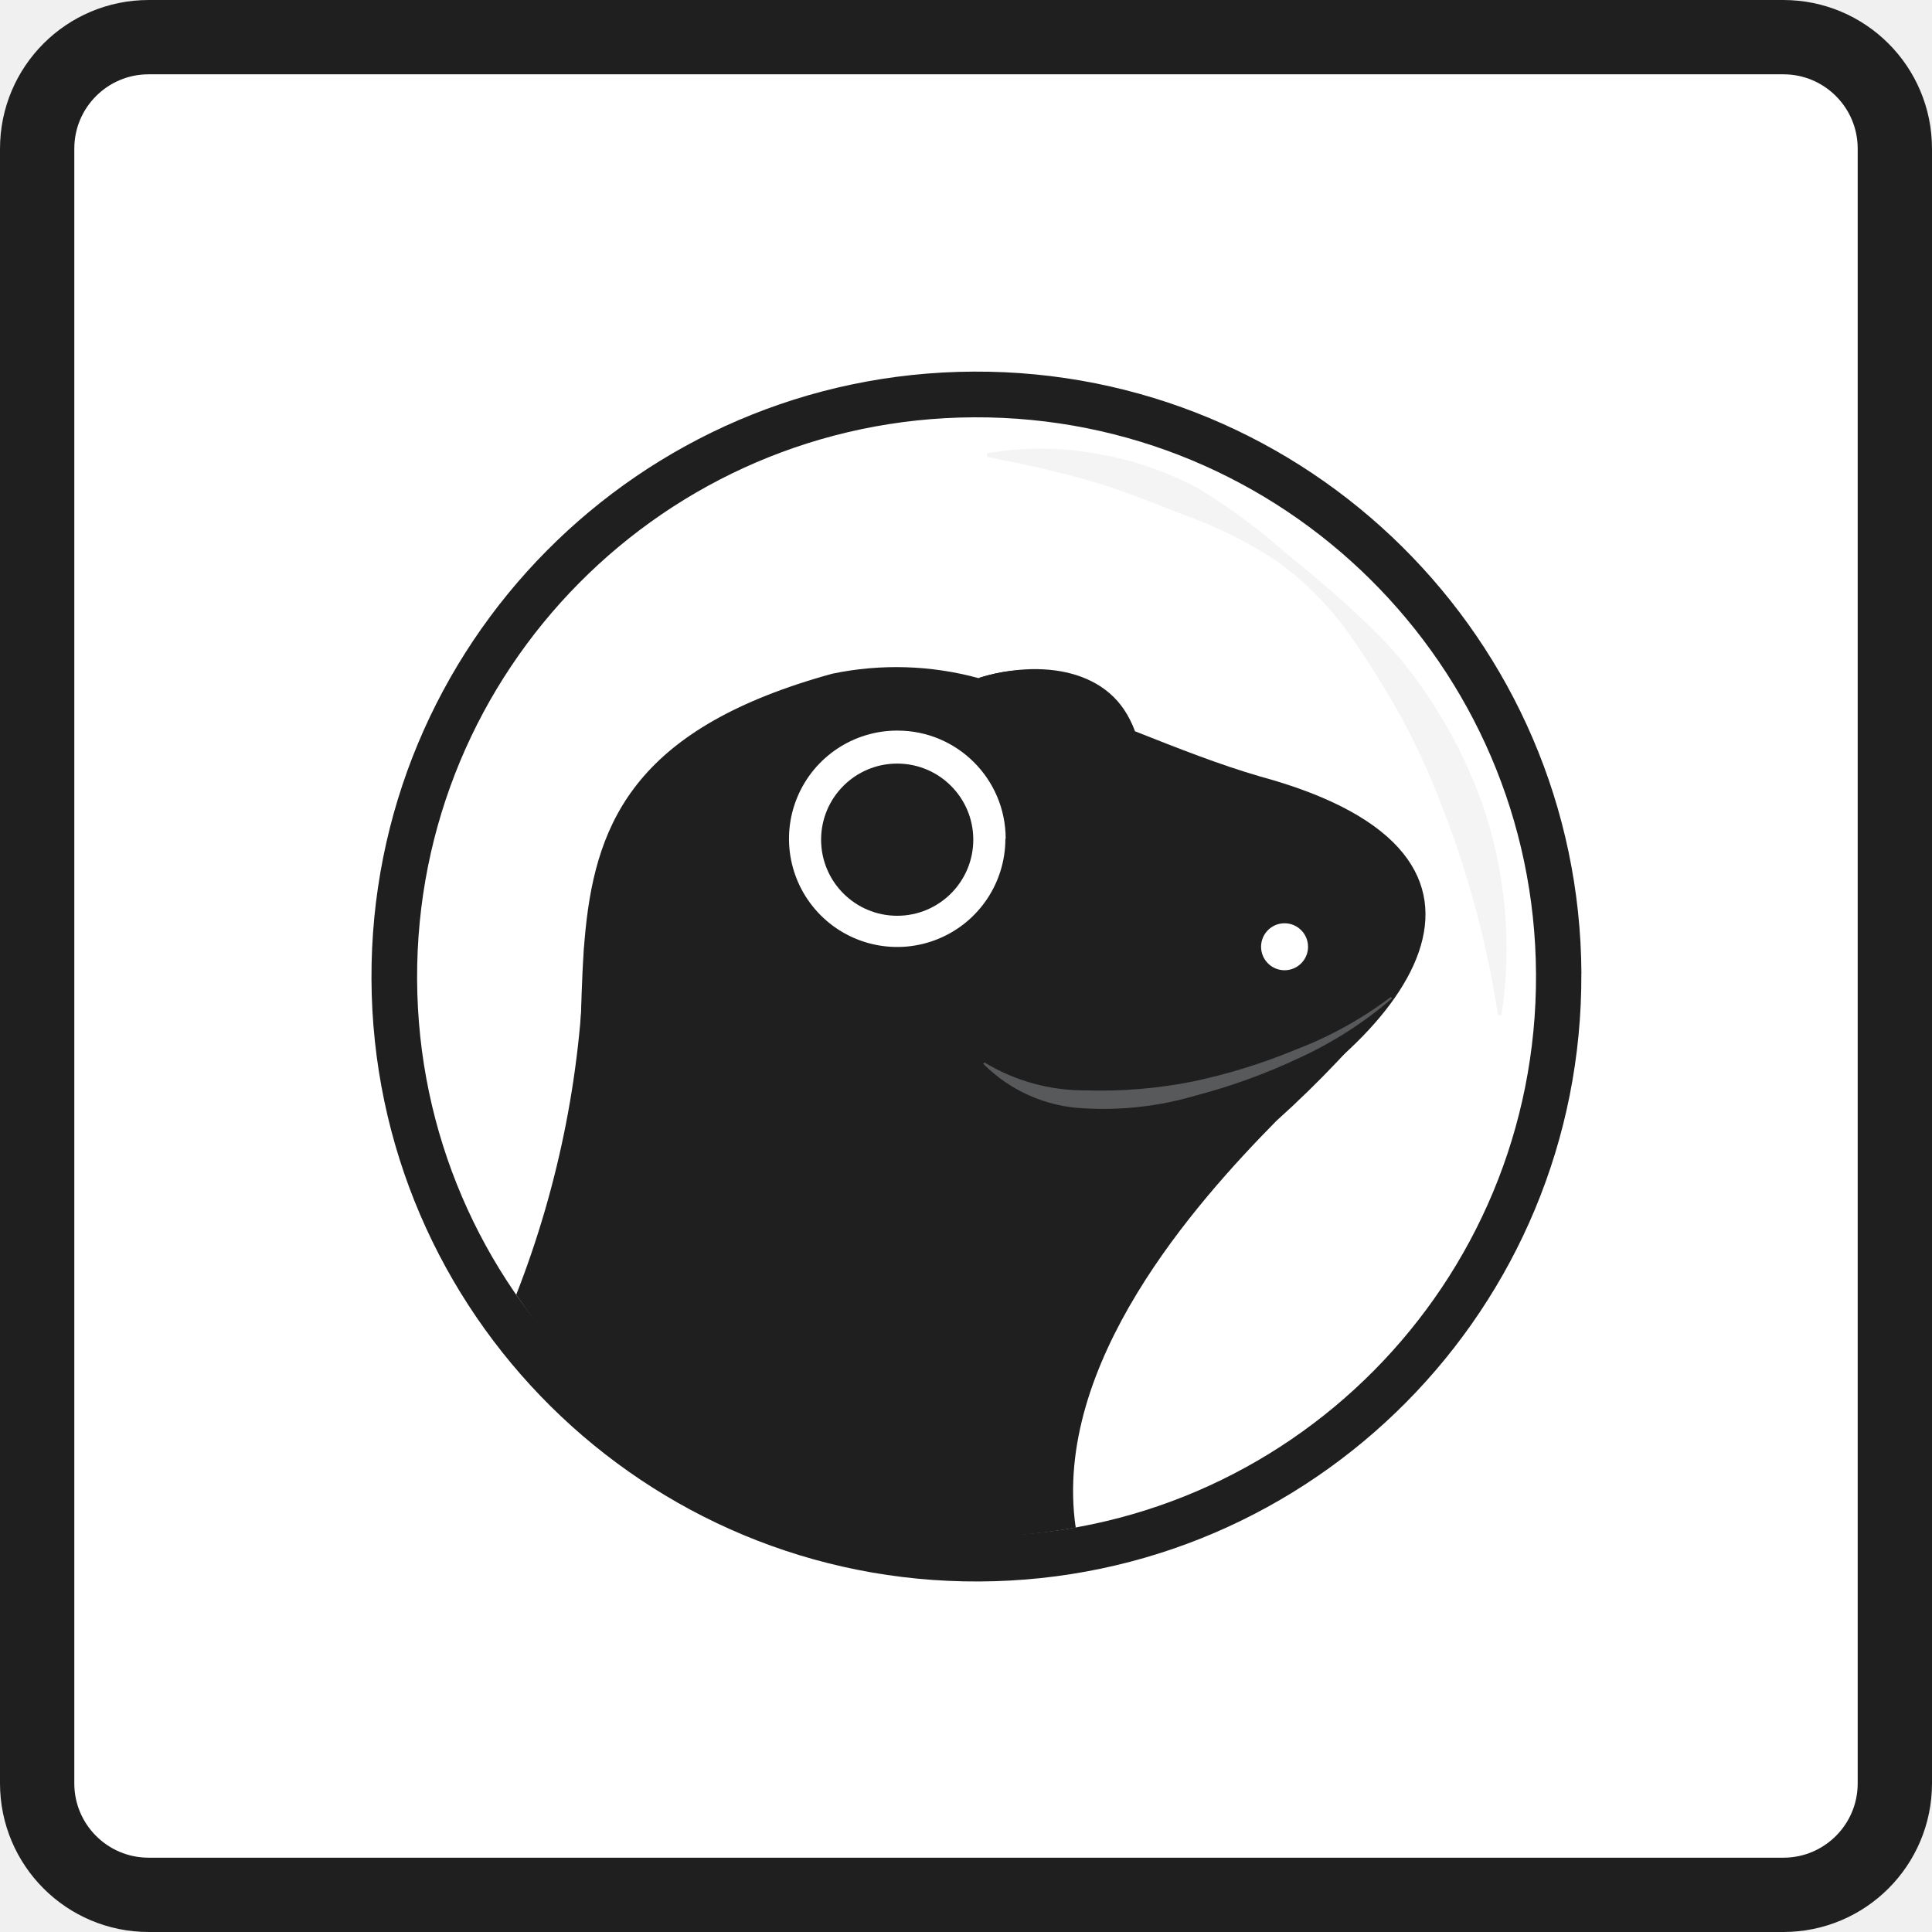
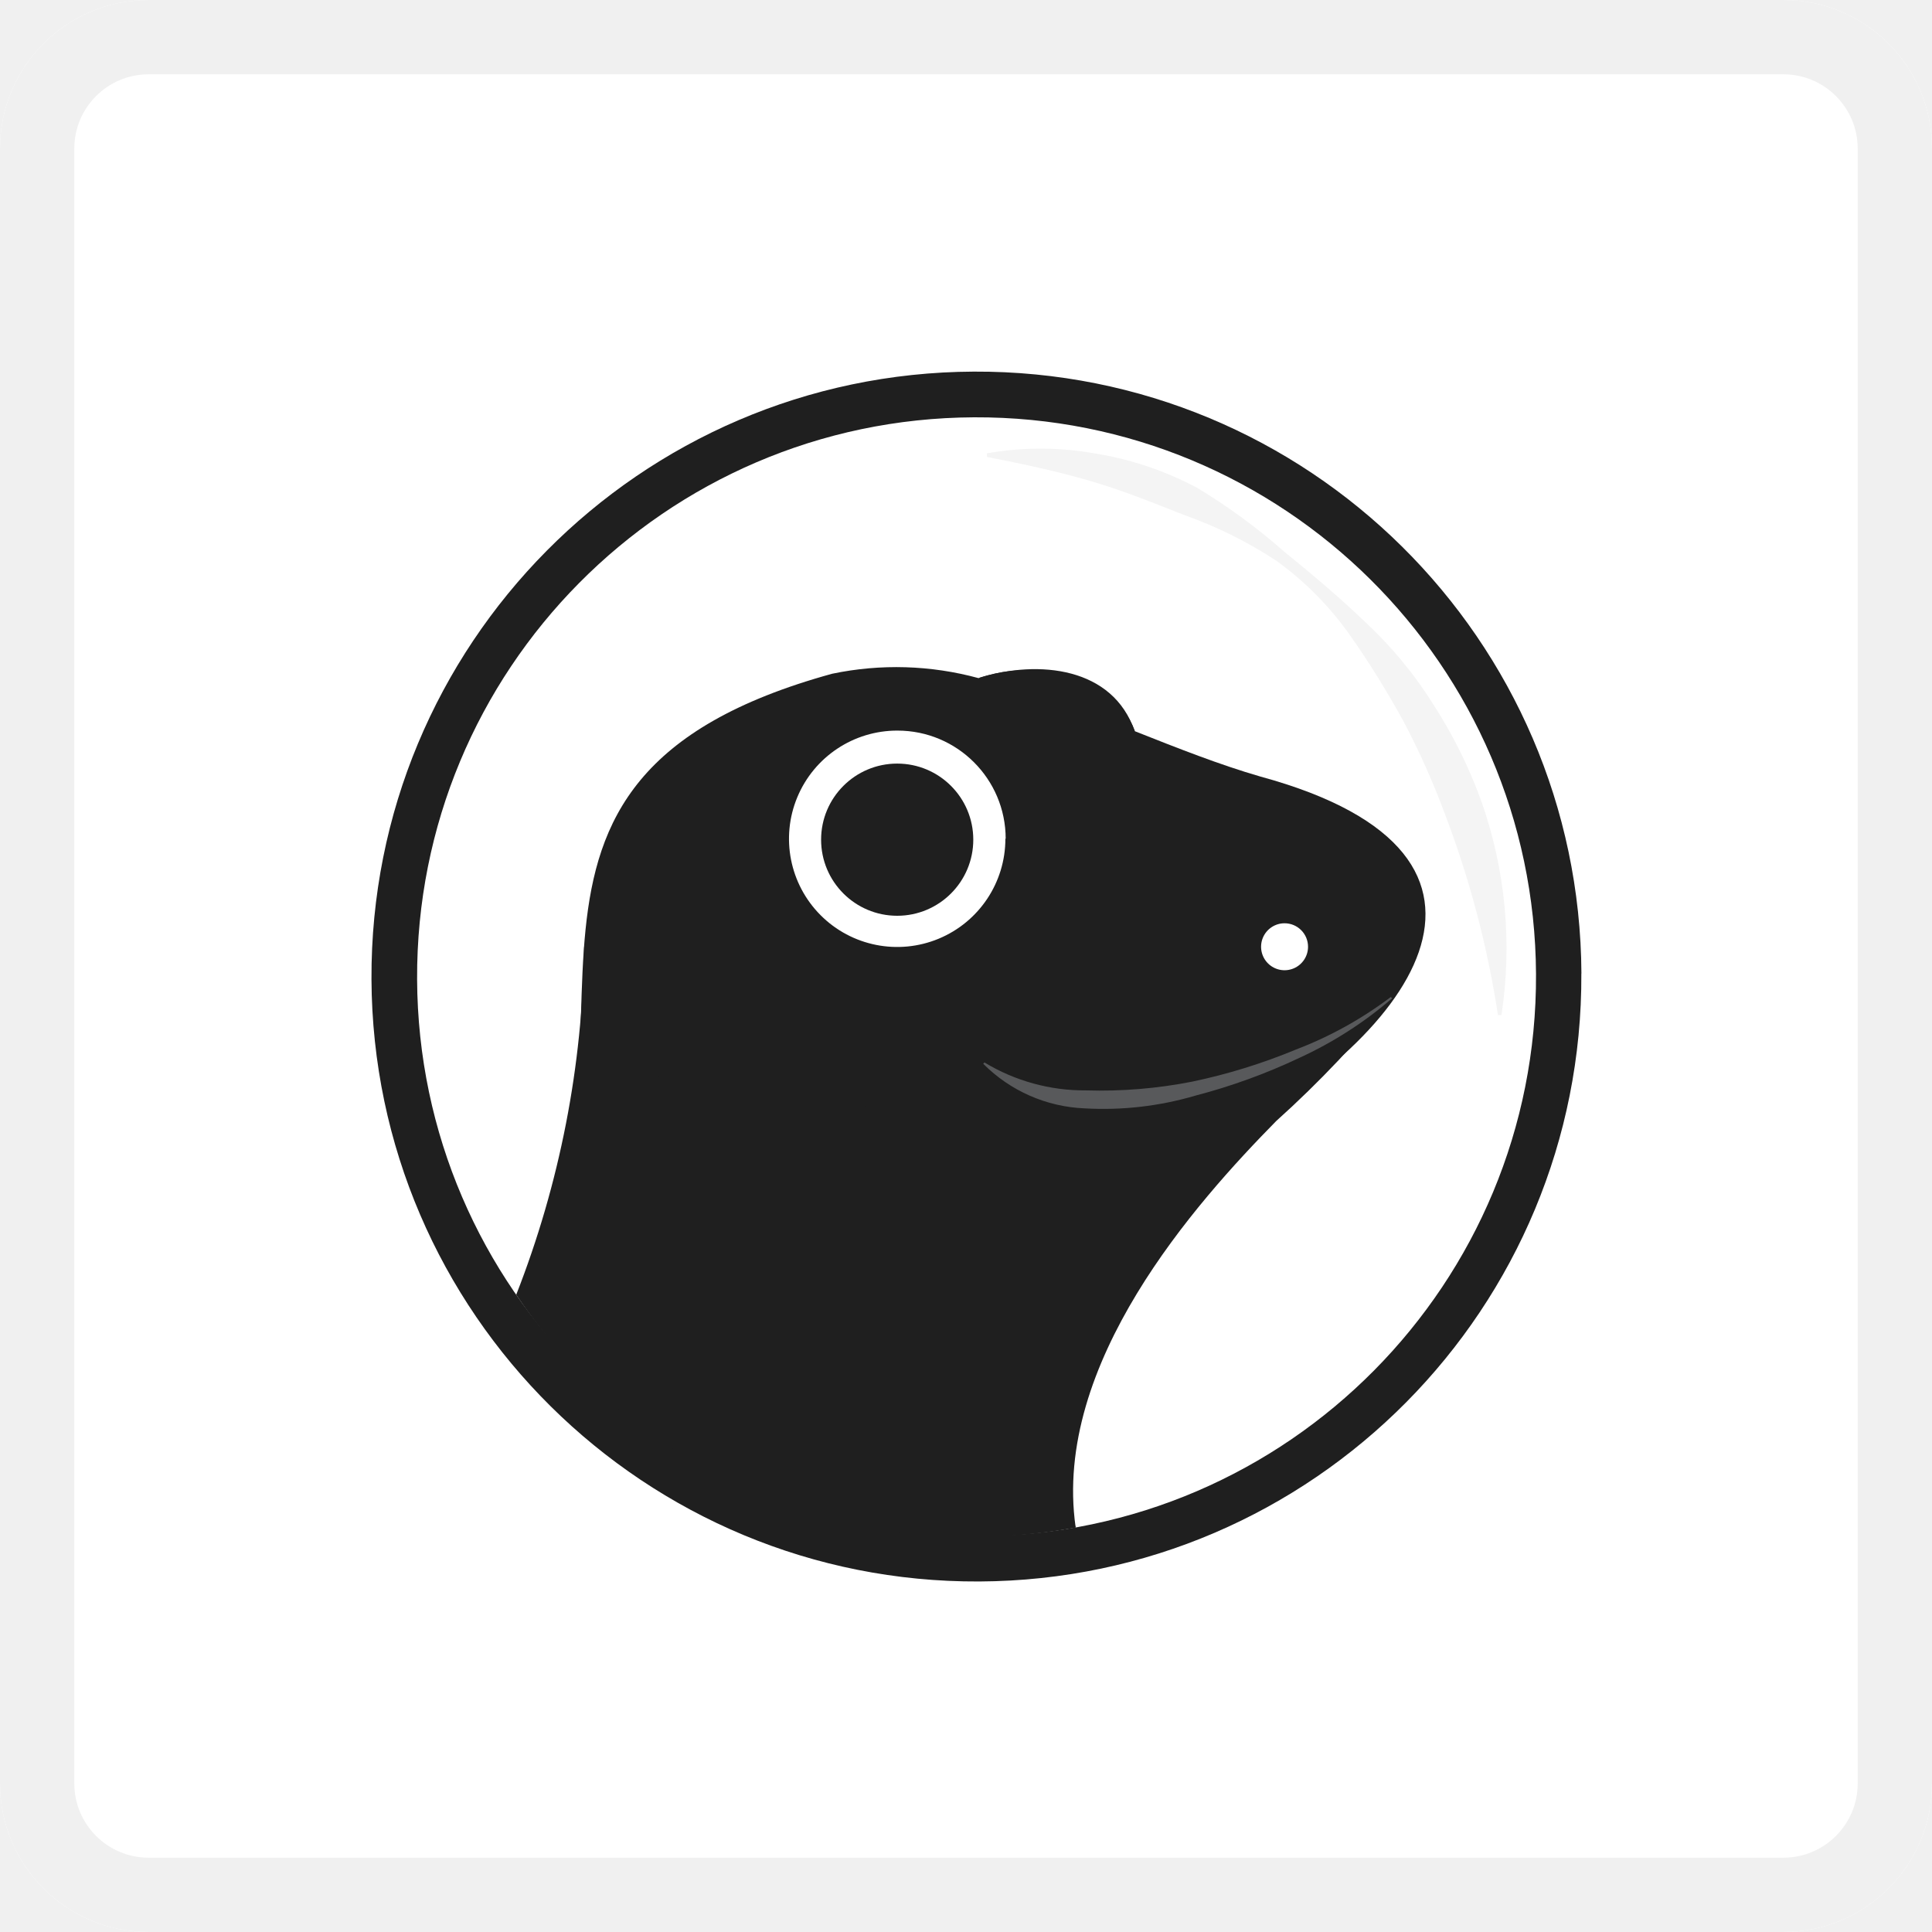
<svg xmlns="http://www.w3.org/2000/svg" width="26" height="26" viewBox="0 0 26 26">
  <g id="CoinDecko_Active" transform="translate(-1014 -131)">
-     <g id="Rectangle_599" data-name="Rectangle 599" transform="translate(1014 131)" fill="#fff" stroke="#1f1f1f" stroke-width="1">
+     <g id="Rectangle_599" data-name="Rectangle 599" transform="translate(1014 131)" fill="#fff" stroke="#f0f0f0" stroke-width="1">
      <rect width="26" height="26" rx="2" stroke="none" />
      <rect x="0.5" y="0.5" width="25" height="25" rx="1.5" fill="none" />
    </g>
    <g id="Coin_Gecko_AI" data-name="Coin Gecko AI" transform="translate(1018.999 136.001)">
      <path id="Path_850" data-name="Path 850" d="M16.282,8.1A8.141,8.141,0,1,1,8.106,0h0a8.141,8.141,0,0,1,8.177,8.1Z" fill="#1f1f1f" />
      <path id="Path_851" data-name="Path 851" d="M25.449,17.931a7.529,7.529,0,1,1-7.563-7.492h0a7.53,7.53,0,0,1,7.563,7.492Z" transform="translate(-9.777 -9.824)" fill="#fff" />
      <path id="Path_852" data-name="Path 852" d="M140.341,17.644a4.14,4.14,0,0,1,1.447,0,4.409,4.409,0,0,1,1.382.463,8.031,8.031,0,0,1,1.17.857c.369.3.737.608,1.087.944a5.5,5.5,0,0,1,.927,1.121A6.387,6.387,0,0,1,147,22.336a5.952,5.952,0,0,1,.267,2.868h-.047a13.213,13.213,0,0,0-.708-2.691,10.473,10.473,0,0,0-.557-1.251,12.332,12.332,0,0,0-.733-1.18,4.266,4.266,0,0,0-.982-.991A5.719,5.719,0,0,0,143,18.475c-.425-.168-.847-.339-1.291-.467s-.894-.223-1.365-.316Z" transform="translate(-132.06 -16.544)" fill="#f4f4f4" />
      <path id="Path_853" data-name="Path 853" d="M44.387,68.868c-.546-.158-1.113-.382-1.686-.609a1.154,1.154,0,0,0-.418-.542,2.034,2.034,0,0,0-1.687-.173,4.21,4.21,0,0,0-1.971-.059c-5.206,1.434-2.254,4.933-4.165,8.45a7.5,7.5,0,0,0,7.445,3.04s-1.451-3.486,1.823-5.159C46.382,72.454,48.3,69.933,44.387,68.868Z" transform="translate(-32.426 -63.419)" fill="#1f1f1f" />
      <path id="Path_854" data-name="Path 854" d="M203.571,126.194a.316.316,0,1,1-.317-.314A.316.316,0,0,1,203.571,126.194Z" transform="translate(-190.967 -118.456)" fill="#fff" />
      <path id="Path_855" data-name="Path 855" d="M138.48,68.006a7.786,7.786,0,0,1,2.1.715C140.29,67.866,139.3,67.752,138.48,68.006Z" transform="translate(-130.31 -63.883)" fill="#1f1f1f" />
      <path id="Path_856" data-name="Path 856" d="M98.152,83.365A1.456,1.456,0,1,1,96.7,81.91h0a1.456,1.456,0,0,1,1.456,1.455Z" transform="translate(-89.621 -77.079)" fill="#fff" />
      <path id="Path_857" data-name="Path 857" d="M104.608,90.464a1.024,1.024,0,1,1-1.024-1.024h0A1.024,1.024,0,0,1,104.608,90.464Z" transform="translate(-96.509 -84.165)" fill="#1f1f1f" />
      <path id="Path_858" data-name="Path 858" d="M44.835,131.87a7.281,7.281,0,0,1-4.424,1.462c-.891,0-1.071-.944-1.66-.483a4.191,4.191,0,0,1-2.225.734,2.77,2.77,0,0,1-2.612-2.354A13.276,13.276,0,0,1,33,135.913a7.364,7.364,0,0,0,7.528,3.126c-.313-2.2,1.615-4.361,2.7-5.464a14.278,14.278,0,0,0,1.61-1.705Z" transform="translate(-31.052 -123.49)" fill="#1f1f1f" />
      <path id="Path_859" data-name="Path 859" d="M145.1,142.708a5.279,5.279,0,0,1-1.246.8,7.957,7.957,0,0,1-1.4.509,4.391,4.391,0,0,1-1.492.172,2.042,2.042,0,0,1-1.365-.6l.016-.018a2.6,2.6,0,0,0,1.364.376,6.386,6.386,0,0,0,1.433-.118,7.827,7.827,0,0,0,1.393-.431,5.185,5.185,0,0,0,1.279-.708Z" transform="translate(-131.364 -134.274)" fill="#58595b" />
    </g>
  </g>
</svg>
